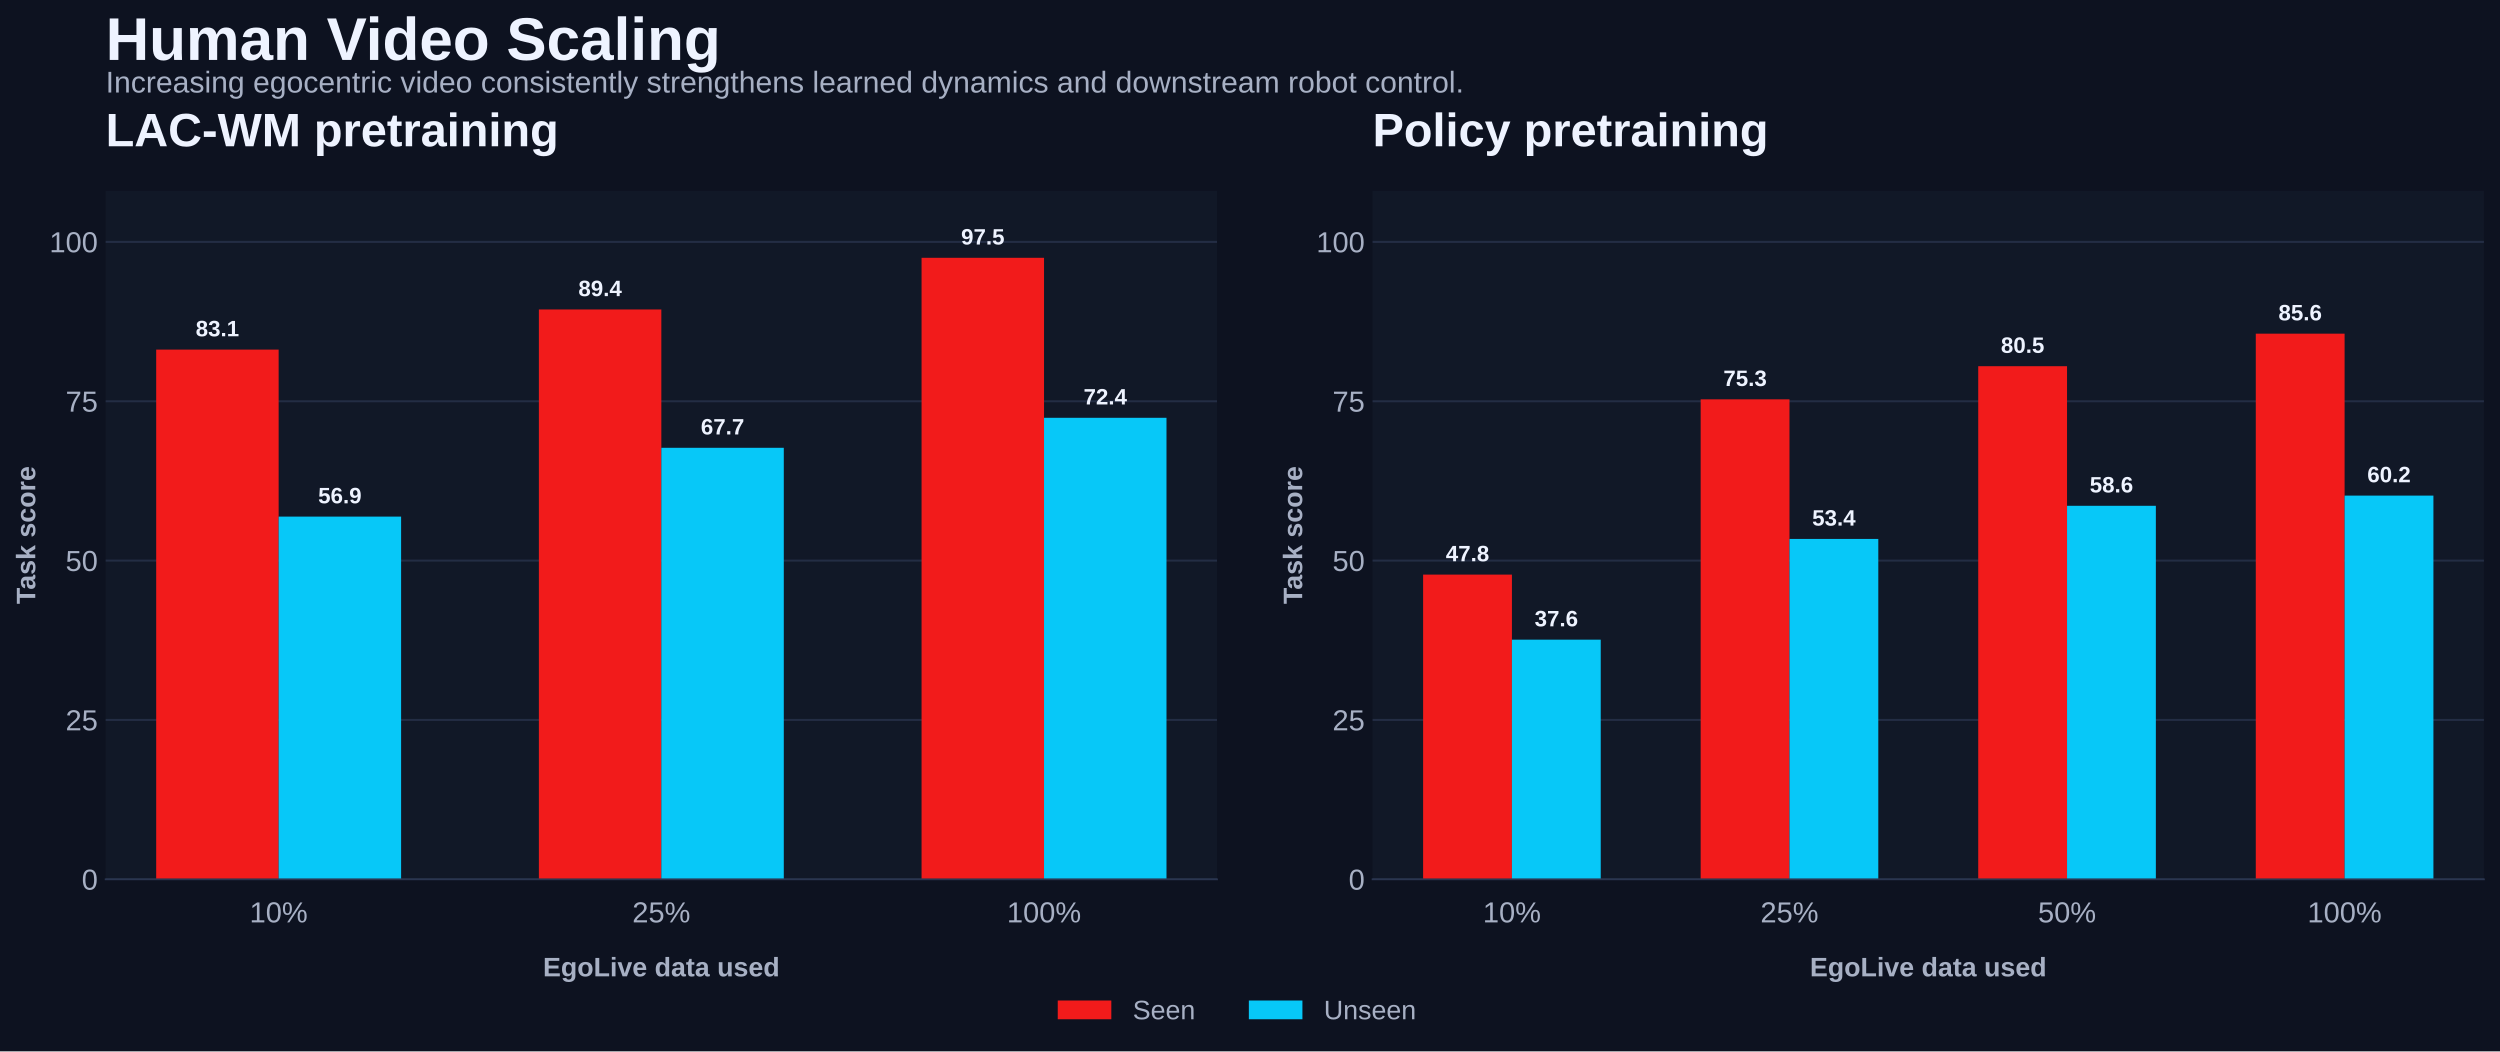
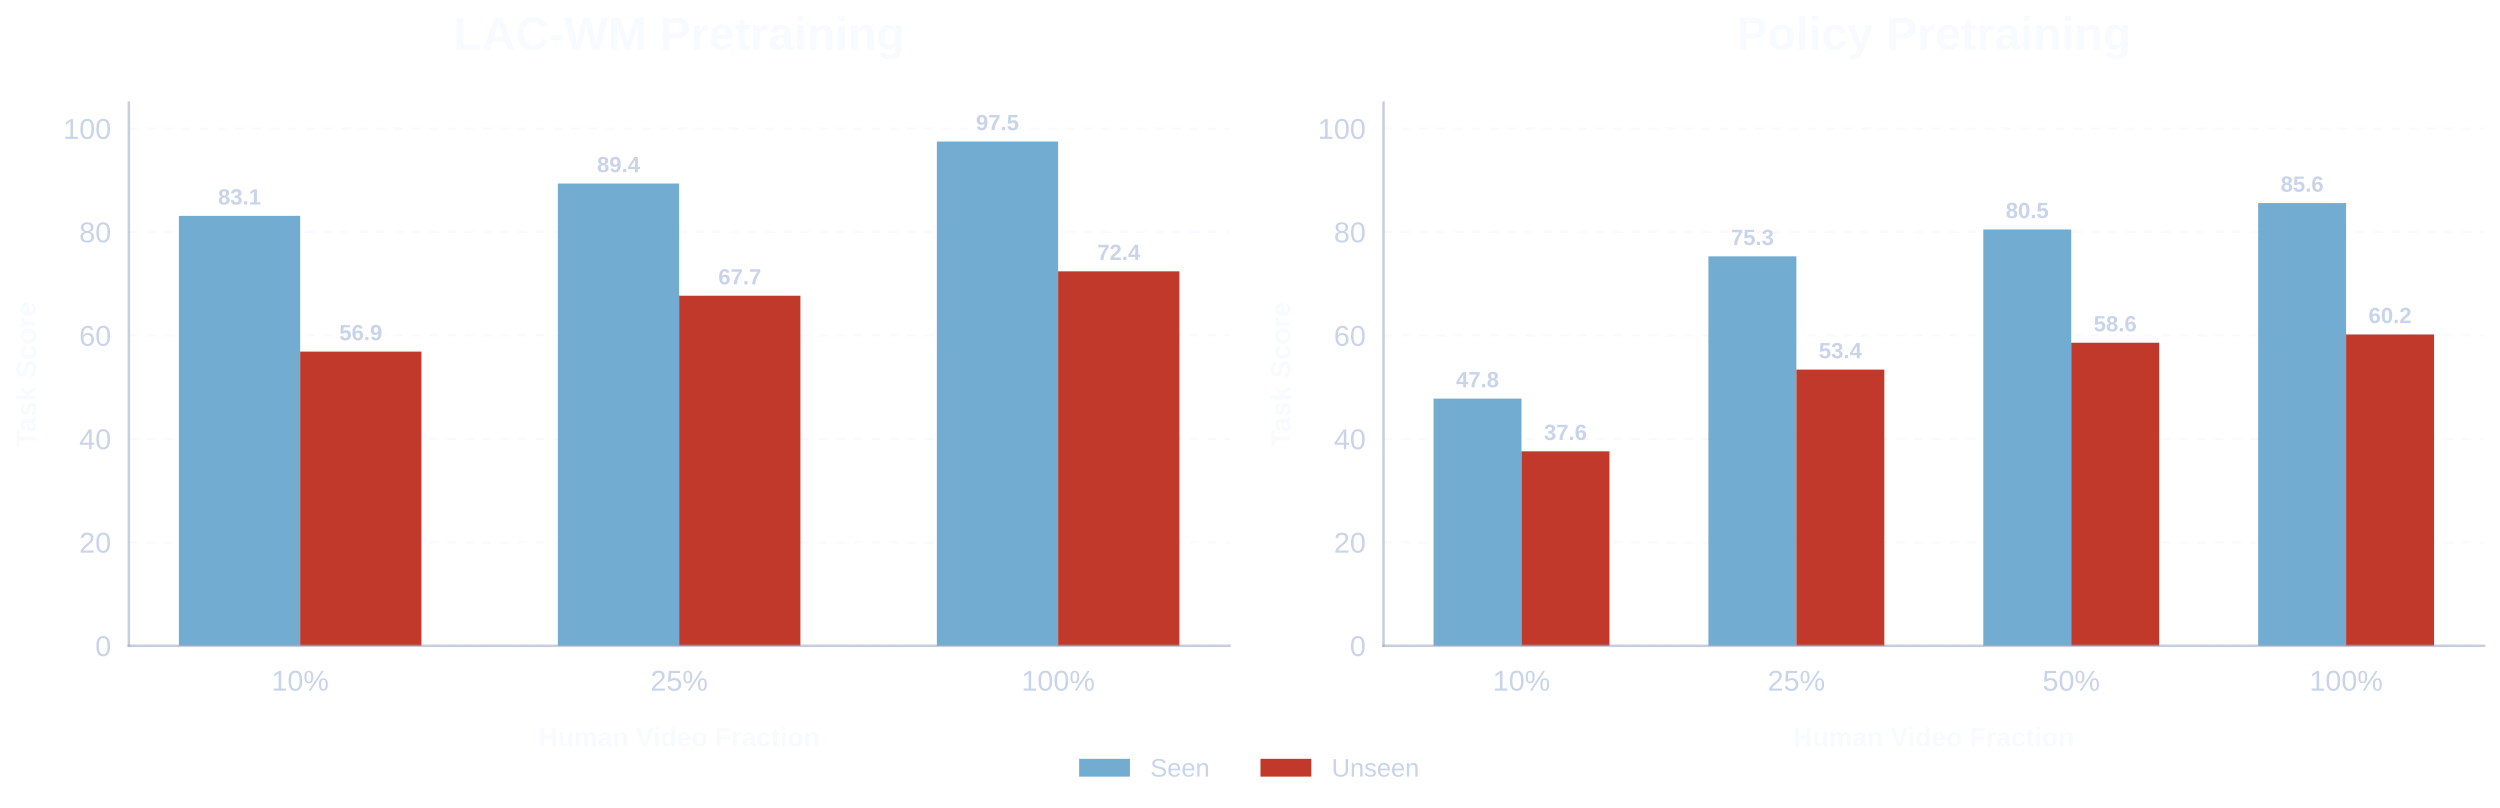
- <svg xmlns="http://www.w3.org/2000/svg" width="1120.145pt" height="471.072pt" viewBox="0 0 1120.145 471.072" version="1.1">
+ <svg xmlns="http://www.w3.org/2000/svg" width="1131.102pt" height="365.457pt" viewBox="0 0 1131.102 365.457" version="1.1">
  <defs>
    <style type="text/css">*{stroke-linejoin: round; stroke-linecap: butt}</style>
  </defs>
  <g id="figure_1">
    <g id="patch_1">
-       <path d="M 0 471.072  L 1120.145 471.072  L 1120.145 0  L 0 0  z " style="fill: #0d1220" />
+       <path d="M 0 365.457 L 1131.102 365.457 L 1131.102 0 L 0 0 L 0 365.457 z " style="fill: none" />
    </g>
    <g id="axes_1">
      <g id="patch_2">
-         <path d="M 47.345 393.984  L 545.289 393.984  L 545.289 85.536  L 47.345 85.536  z " style="fill: #111827" />
+         <path d="M 58.302 292.187 L 556.246 292.187 L 556.246 46.487 L 58.302 46.487 L 58.302 292.187 z " style="fill: none" />
      </g>
      <g id="matplotlib.axis_1">
        <g id="xtick_1">
          <g id="line2d_1" />
          <g id="text_1">
-             <text style="fill: #a7b0c4; font: 13px 'Arial', 'Helvetica', 'DejaVu Sans', sans-serif; text-anchor: middle" x="124.849" y="413.289" transform="rotate(-0 124.8488 413.2892)">10%</text>
+             <text style="fill: #c9d4eb; font: 13px 'Alibaba PuHuiTi 3.0', 'PingFang SC', 'Microsoft YaHei', 'Arial', 'DejaVu Sans', sans-serif; text-anchor: middle" x="135.805" y="312.493" transform="rotate(-0 135.8054 312.4925)">10%</text>
          </g>
        </g>
        <g id="xtick_2">
          <g id="line2d_2" />
          <g id="text_2">
-             <text style="fill: #a7b0c4; font: 13px 'Arial', 'Helvetica', 'DejaVu Sans', sans-serif; text-anchor: middle" x="296.317" y="413.289" transform="rotate(-0 296.3171 413.2892)">25%</text>
+             <text style="fill: #c9d4eb; font: 13px 'Alibaba PuHuiTi 3.0', 'PingFang SC', 'Microsoft YaHei', 'Arial', 'DejaVu Sans', sans-serif; text-anchor: middle" x="307.274" y="312.493" transform="rotate(-0 307.2737 312.4925)">25%</text>
          </g>
        </g>
        <g id="xtick_3">
          <g id="line2d_3" />
          <g id="text_3">
-             <text style="fill: #a7b0c4; font: 13px 'Arial', 'Helvetica', 'DejaVu Sans', sans-serif; text-anchor: middle" x="467.785" y="413.289" transform="rotate(-0 467.7854 413.2892)">100%</text>
+             <text style="fill: #c9d4eb; font: 13px 'Alibaba PuHuiTi 3.0', 'PingFang SC', 'Microsoft YaHei', 'Arial', 'DejaVu Sans', sans-serif; text-anchor: middle" x="478.742" y="312.493" transform="rotate(-0 478.742 312.4925)">100%</text>
          </g>
        </g>
        <g id="text_4">
-           <text style="fill: #a7b0c4; font: 700 12px 'Arial', 'Helvetica', 'DejaVu Sans', sans-serif; text-anchor: middle" x="296.317" y="437.462" transform="rotate(-0 296.3171 437.4623)">EgoLive data used</text>
+           <text style="fill: #f7faff; font: 700 12px 'Alibaba PuHuiTi 3.0', 'PingFang SC', 'Microsoft YaHei', 'Arial', 'DejaVu Sans', sans-serif; text-anchor: middle" x="307.274" y="337.666" transform="rotate(-0 307.2737 337.6656)">Human Video Fraction</text>
        </g>
      </g>
      <g id="matplotlib.axis_2">
        <g id="ytick_1">
          <g id="line2d_4">
-             <path d="M 47.345 393.984  L 545.289 393.984  " clip-path="url(#pc3101dfa3a)" style="fill: none; stroke: #2a3550; stroke-opacity: 0.72; stroke-width: 0.9; stroke-linecap: square" />
+             <path d="M 58.302 292.187 L 556.246 292.187 " clip-path="url(#pdfbe06adbc)" style="fill: none; stroke-dasharray: 4,4; stroke-dashoffset: 0; stroke: #d3dfff; stroke-opacity: 0.16" />
          </g>
          <g id="line2d_5" />
          <g id="text_5">
-             <text style="fill: #a7b0c4; font: 13px 'Arial', 'Helvetica', 'DejaVu Sans', sans-serif; text-anchor: end" x="43.845" y="398.637" transform="rotate(-0 43.84516 398.6366)">0</text>
+             <text style="fill: #c9d4eb; font: 13px 'Alibaba PuHuiTi 3.0', 'PingFang SC', 'Microsoft YaHei', 'Arial', 'DejaVu Sans', sans-serif; text-anchor: end" x="50.302" y="296.84" transform="rotate(-0 50.30172 296.8399)">0</text>
          </g>
        </g>
        <g id="ytick_2">
          <g id="line2d_6">
-             <path d="M 47.345 322.584  L 545.289 322.584  " clip-path="url(#pc3101dfa3a)" style="fill: none; stroke: #2a3550; stroke-opacity: 0.72; stroke-width: 0.9; stroke-linecap: square" />
+             <path d="M 58.302 245.387 L 556.246 245.387 " clip-path="url(#pdfbe06adbc)" style="fill: none; stroke-dasharray: 4,4; stroke-dashoffset: 0; stroke: #d3dfff; stroke-opacity: 0.16" />
          </g>
          <g id="line2d_7" />
          <g id="text_6">
-             <text style="fill: #a7b0c4; font: 13px 'Arial', 'Helvetica', 'DejaVu Sans', sans-serif; text-anchor: end" x="43.845" y="327.237" transform="rotate(-0 43.84516 327.2366)">25</text>
+             <text style="fill: #c9d4eb; font: 13px 'Alibaba PuHuiTi 3.0', 'PingFang SC', 'Microsoft YaHei', 'Arial', 'DejaVu Sans', sans-serif; text-anchor: end" x="50.302" y="250.04" transform="rotate(-0 50.30172 250.0399)">20</text>
          </g>
        </g>
        <g id="ytick_3">
          <g id="line2d_8">
-             <path d="M 47.345 251.184  L 545.289 251.184  " clip-path="url(#pc3101dfa3a)" style="fill: none; stroke: #2a3550; stroke-opacity: 0.72; stroke-width: 0.9; stroke-linecap: square" />
+             <path d="M 58.302 198.587 L 556.246 198.587 " clip-path="url(#pdfbe06adbc)" style="fill: none; stroke-dasharray: 4,4; stroke-dashoffset: 0; stroke: #d3dfff; stroke-opacity: 0.16" />
          </g>
          <g id="line2d_9" />
          <g id="text_7">
-             <text style="fill: #a7b0c4; font: 13px 'Arial', 'Helvetica', 'DejaVu Sans', sans-serif; text-anchor: end" x="43.845" y="255.837" transform="rotate(-0 43.84516 255.8366)">50</text>
+             <text style="fill: #c9d4eb; font: 13px 'Alibaba PuHuiTi 3.0', 'PingFang SC', 'Microsoft YaHei', 'Arial', 'DejaVu Sans', sans-serif; text-anchor: end" x="50.302" y="203.24" transform="rotate(-0 50.30172 203.2399)">40</text>
          </g>
        </g>
        <g id="ytick_4">
          <g id="line2d_10">
-             <path d="M 47.345 179.784  L 545.289 179.784  " clip-path="url(#pc3101dfa3a)" style="fill: none; stroke: #2a3550; stroke-opacity: 0.72; stroke-width: 0.9; stroke-linecap: square" />
+             <path d="M 58.302 151.787 L 556.246 151.787 " clip-path="url(#pdfbe06adbc)" style="fill: none; stroke-dasharray: 4,4; stroke-dashoffset: 0; stroke: #d3dfff; stroke-opacity: 0.16" />
          </g>
          <g id="line2d_11" />
          <g id="text_8">
-             <text style="fill: #a7b0c4; font: 13px 'Arial', 'Helvetica', 'DejaVu Sans', sans-serif; text-anchor: end" x="43.845" y="184.437" transform="rotate(-0 43.84516 184.4366)">75</text>
+             <text style="fill: #c9d4eb; font: 13px 'Alibaba PuHuiTi 3.0', 'PingFang SC', 'Microsoft YaHei', 'Arial', 'DejaVu Sans', sans-serif; text-anchor: end" x="50.302" y="156.44" transform="rotate(-0 50.30172 156.4399)">60</text>
          </g>
        </g>
        <g id="ytick_5">
          <g id="line2d_12">
-             <path d="M 47.345 108.384  L 545.289 108.384  " clip-path="url(#pc3101dfa3a)" style="fill: none; stroke: #2a3550; stroke-opacity: 0.72; stroke-width: 0.9; stroke-linecap: square" />
+             <path d="M 58.302 104.987 L 556.246 104.987 " clip-path="url(#pdfbe06adbc)" style="fill: none; stroke-dasharray: 4,4; stroke-dashoffset: 0; stroke: #d3dfff; stroke-opacity: 0.16" />
          </g>
          <g id="line2d_13" />
          <g id="text_9">
-             <text style="fill: #a7b0c4; font: 13px 'Arial', 'Helvetica', 'DejaVu Sans', sans-serif; text-anchor: end" x="43.845" y="113.037" transform="rotate(-0 43.84516 113.0366)">100</text>
-           </g>
-         </g>
-         <g id="text_10">
-           <text style="fill: #a7b0c4; font: 700 12px 'Arial', 'Helvetica', 'DejaVu Sans', sans-serif; text-anchor: middle" x="15.789" y="239.76" transform="rotate(-90 15.78937 239.76)">Task score</text>
+             <text style="fill: #c9d4eb; font: 13px 'Alibaba PuHuiTi 3.0', 'PingFang SC', 'Microsoft YaHei', 'Arial', 'DejaVu Sans', sans-serif; text-anchor: end" x="50.302" y="109.64" transform="rotate(-0 50.30172 109.6399)">80</text>
+           </g>
+         </g>
+         <g id="ytick_6">
+           <g id="line2d_14">
+             <path d="M 58.302 58.187 L 556.246 58.187 " clip-path="url(#pdfbe06adbc)" style="fill: none; stroke-dasharray: 4,4; stroke-dashoffset: 0; stroke: #d3dfff; stroke-opacity: 0.16" />
+           </g>
+           <g id="line2d_15" />
+           <g id="text_10">
+             <text style="fill: #c9d4eb; font: 13px 'Alibaba PuHuiTi 3.0', 'PingFang SC', 'Microsoft YaHei', 'Arial', 'DejaVu Sans', sans-serif; text-anchor: end" x="50.302" y="62.84" transform="rotate(-0 50.30172 62.83992)">100</text>
+           </g>
+         </g>
+         <g id="text_11">
+           <text style="fill: #f7faff; font: 700 12.5px 'Alibaba PuHuiTi 3.0', 'PingFang SC', 'Microsoft YaHei', 'Arial', 'DejaVu Sans', sans-serif; text-anchor: middle" x="16.147" y="169.337" transform="rotate(-90 16.14727 169.3373)">Task Score</text>
        </g>
      </g>
      <g id="patch_3">
-         <path d="M 69.979 393.984  L 124.849 393.984  L 124.849 156.65  L 69.979 156.65  z " clip-path="url(#pc3101dfa3a)" style="fill: #f21b1b" />
+         <path d="M 80.936 292.187 L 135.805 292.187 L 135.805 97.663 L 80.936 97.663 z " clip-path="url(#pdfbe06adbc)" style="fill: #73acd1" />
      </g>
      <g id="patch_4">
-         <path d="M 241.447 393.984  L 296.317 393.984  L 296.317 138.658  L 241.447 138.658  z " clip-path="url(#pc3101dfa3a)" style="fill: #f21b1b" />
+         <path d="M 252.404 292.187 L 307.274 292.187 L 307.274 83.038 L 252.404 83.038 z " clip-path="url(#pdfbe06adbc)" style="fill: #73acd1" />
      </g>
      <g id="patch_5">
-         <path d="M 412.916 393.984  L 467.785 393.984  L 467.785 115.524  L 412.916 115.524  z " clip-path="url(#pc3101dfa3a)" style="fill: #f21b1b" />
+         <path d="M 423.872 292.187 L 478.742 292.187 L 478.742 64.037 L 423.872 64.037 z " clip-path="url(#pdfbe06adbc)" style="fill: #73acd1" />
      </g>
      <g id="patch_6">
-         <path d="M 124.849 393.984  L 179.719 393.984  L 179.719 231.478  L 124.849 231.478  z " clip-path="url(#pc3101dfa3a)" style="fill: #07c8f8" />
+         <path d="M 135.805 292.187 L 190.675 292.187 L 190.675 159.088 L 135.805 159.088 z " clip-path="url(#pdfbe06adbc)" style="fill: #c0392b" />
      </g>
      <g id="patch_7">
-         <path d="M 296.317 393.984  L 351.187 393.984  L 351.187 200.633  L 296.317 200.633  z " clip-path="url(#pc3101dfa3a)" style="fill: #07c8f8" />
+         <path d="M 307.274 292.187 L 362.144 292.187 L 362.144 133.816 L 307.274 133.816 z " clip-path="url(#pdfbe06adbc)" style="fill: #c0392b" />
      </g>
      <g id="patch_8">
-         <path d="M 467.785 393.984  L 522.655 393.984  L 522.655 187.21  L 467.785 187.21  z " clip-path="url(#pc3101dfa3a)" style="fill: #07c8f8" />
+         <path d="M 478.742 292.187 L 533.612 292.187 L 533.612 122.771 L 478.742 122.771 z " clip-path="url(#pdfbe06adbc)" style="fill: #c0392b" />
      </g>
      <g id="patch_9">
-         <path d="M 47.345 393.984  L 545.289 393.984  " style="fill: none; stroke: #2a3550; stroke-width: 0.8; stroke-linejoin: miter; stroke-linecap: square" />
-       </g>
-       <g id="text_11">
-         <text style="fill: #eef3ff; font: 700 10px 'Arial', 'Helvetica', 'DejaVu Sans', sans-serif; text-anchor: middle" x="97.414" y="150.679" transform="rotate(-0 97.4139 150.6786)">83.1</text>
+         <path d="M 58.302 292.187 L 58.302 46.487 " style="fill: none; opacity: 0.52; stroke: #96a2bb; stroke-width: 1.15; stroke-linejoin: miter; stroke-linecap: square" />
+       </g>
+       <g id="patch_10">
+         <path d="M 58.302 292.187 L 556.246 292.187 " style="fill: none; opacity: 0.52; stroke: #96a2bb; stroke-width: 1.15; stroke-linejoin: miter; stroke-linecap: square" />
      </g>
      <g id="text_12">
-         <text style="fill: #eef3ff; font: 700 10px 'Arial', 'Helvetica', 'DejaVu Sans', sans-serif; text-anchor: middle" x="268.882" y="132.686" transform="rotate(-0 268.8822 132.6858)">89.4</text>
+         <text style="fill: #c9d4eb; font: 700 10px 'Alibaba PuHuiTi 3.0', 'PingFang SC', 'Microsoft YaHei', 'Arial', 'DejaVu Sans', sans-serif; text-anchor: middle" x="108.37" y="92.531" transform="rotate(-0 108.3705 92.53071)">83.1</text>
      </g>
      <g id="text_13">
-         <text style="fill: #eef3ff; font: 700 10px 'Arial', 'Helvetica', 'DejaVu Sans', sans-serif; text-anchor: middle" x="440.35" y="109.552" transform="rotate(-0 440.3505 109.5522)">97.5</text>
+         <text style="fill: #c9d4eb; font: 700 10px 'Alibaba PuHuiTi 3.0', 'PingFang SC', 'Microsoft YaHei', 'Arial', 'DejaVu Sans', sans-serif; text-anchor: middle" x="279.839" y="77.906" transform="rotate(-0 279.8388 77.90571)">89.4</text>
      </g>
      <g id="text_14">
-         <text style="fill: #eef3ff; font: 700 10px 'Arial', 'Helvetica', 'DejaVu Sans', sans-serif; text-anchor: middle" x="152.284" y="225.506" transform="rotate(-0 152.2838 225.5058)">56.9</text>
+         <text style="fill: #c9d4eb; font: 700 10px 'Alibaba PuHuiTi 3.0', 'PingFang SC', 'Microsoft YaHei', 'Arial', 'DejaVu Sans', sans-serif; text-anchor: middle" x="451.307" y="58.905" transform="rotate(-0 451.307 58.90491)">97.5</text>
      </g>
      <g id="text_15">
-         <text style="fill: #eef3ff; font: 700 10px 'Arial', 'Helvetica', 'DejaVu Sans', sans-serif; text-anchor: middle" x="323.752" y="194.661" transform="rotate(-0 323.752 194.661)">67.7</text>
+         <text style="fill: #c9d4eb; font: 700 10px 'Alibaba PuHuiTi 3.0', 'PingFang SC', 'Microsoft YaHei', 'Arial', 'DejaVu Sans', sans-serif; text-anchor: middle" x="163.24" y="153.956" transform="rotate(-0 163.2403 153.9557)">56.9</text>
      </g>
      <g id="text_16">
-         <text style="fill: #eef3ff; font: 700 10px 'Arial', 'Helvetica', 'DejaVu Sans', sans-serif; text-anchor: middle" x="495.22" y="181.238" transform="rotate(-0 495.2203 181.2378)">72.4</text>
+         <text style="fill: #c9d4eb; font: 700 10px 'Alibaba PuHuiTi 3.0', 'PingFang SC', 'Microsoft YaHei', 'Arial', 'DejaVu Sans', sans-serif; text-anchor: middle" x="334.709" y="128.684" transform="rotate(-0 334.7086 128.6837)">67.7</text>
      </g>
      <g id="text_17">
-         <text style="fill: #eef3ff; font: 700 21px 'Arial', 'Helvetica', 'DejaVu Sans', sans-serif; text-anchor: start" x="47.345" y="65.536" transform="rotate(-0 47.34516 65.536)">LAC-WM pretraining</text>
+         <text style="fill: #c9d4eb; font: 700 10px 'Alibaba PuHuiTi 3.0', 'PingFang SC', 'Microsoft YaHei', 'Arial', 'DejaVu Sans', sans-serif; text-anchor: middle" x="506.177" y="117.639" transform="rotate(-0 506.1769 117.6389)">72.4</text>
+       </g>
+       <g id="text_18">
+         <text style="fill: #f7faff; font: 700 21px 'Alibaba PuHuiTi 3.0', 'PingFang SC', 'Microsoft YaHei', 'Arial', 'DejaVu Sans', sans-serif; text-anchor: middle" x="307.274" y="22.487" transform="rotate(-0 307.2737 22.48734)">LAC-WM Pretraining</text>
      </g>
    </g>
    <g id="axes_2">
-       <g id="patch_10">
-         <path d="M 615.001 393.984  L 1112.945 393.984  L 1112.945 85.536  L 615.001 85.536  z " style="fill: #111827" />
+       <g id="patch_11">
+         <path d="M 625.958 292.187 L 1123.902 292.187 L 1123.902 46.487 L 625.958 46.487 L 625.958 292.187 z " style="fill: none" />
      </g>
      <g id="matplotlib.axis_3">
        <g id="xtick_4">
-           <g id="line2d_14" />
-           <g id="text_18">
-             <text style="fill: #a7b0c4; font: 13px 'Arial', 'Helvetica', 'DejaVu Sans', sans-serif; text-anchor: middle" x="677.431" y="413.289" transform="rotate(-0 677.4308 413.2892)">10%</text>
+           <g id="line2d_16" />
+           <g id="text_19">
+             <text style="fill: #c9d4eb; font: 13px 'Alibaba PuHuiTi 3.0', 'PingFang SC', 'Microsoft YaHei', 'Arial', 'DejaVu Sans', sans-serif; text-anchor: middle" x="688.387" y="312.493" transform="rotate(-0 688.3873 312.4925)">10%</text>
          </g>
        </g>
        <g id="xtick_5">
-           <g id="line2d_15" />
-           <g id="text_19">
-             <text style="fill: #a7b0c4; font: 13px 'Arial', 'Helvetica', 'DejaVu Sans', sans-serif; text-anchor: middle" x="801.792" y="413.289" transform="rotate(-0 801.7924 413.2892)">25%</text>
+           <g id="line2d_17" />
+           <g id="text_20">
+             <text style="fill: #c9d4eb; font: 13px 'Alibaba PuHuiTi 3.0', 'PingFang SC', 'Microsoft YaHei', 'Arial', 'DejaVu Sans', sans-serif; text-anchor: middle" x="812.749" y="312.493" transform="rotate(-0 812.7489 312.4925)">25%</text>
          </g>
        </g>
        <g id="xtick_6">
-           <g id="line2d_16" />
-           <g id="text_20">
-             <text style="fill: #a7b0c4; font: 13px 'Arial', 'Helvetica', 'DejaVu Sans', sans-serif; text-anchor: middle" x="926.154" y="413.289" transform="rotate(-0 926.154 413.2892)">50%</text>
+           <g id="line2d_18" />
+           <g id="text_21">
+             <text style="fill: #c9d4eb; font: 13px 'Alibaba PuHuiTi 3.0', 'PingFang SC', 'Microsoft YaHei', 'Arial', 'DejaVu Sans', sans-serif; text-anchor: middle" x="937.111" y="312.493" transform="rotate(-0 937.1106 312.4925)">50%</text>
          </g>
        </g>
        <g id="xtick_7">
-           <g id="line2d_17" />
-           <g id="text_21">
-             <text style="fill: #a7b0c4; font: 13px 'Arial', 'Helvetica', 'DejaVu Sans', sans-serif; text-anchor: middle" x="1050.516" y="413.289" transform="rotate(-0 1050.516 413.2892)">100%</text>
-           </g>
-         </g>
-         <g id="text_22">
-           <text style="fill: #a7b0c4; font: 700 12px 'Arial', 'Helvetica', 'DejaVu Sans', sans-serif; text-anchor: middle" x="863.973" y="437.462" transform="rotate(-0 863.9732 437.4623)">EgoLive data used</text>
+           <g id="line2d_19" />
+           <g id="text_22">
+             <text style="fill: #c9d4eb; font: 13px 'Alibaba PuHuiTi 3.0', 'PingFang SC', 'Microsoft YaHei', 'Arial', 'DejaVu Sans', sans-serif; text-anchor: middle" x="1061.472" y="312.493" transform="rotate(-0 1061.472 312.4925)">100%</text>
+           </g>
+         </g>
+         <g id="text_23">
+           <text style="fill: #f7faff; font: 700 12px 'Alibaba PuHuiTi 3.0', 'PingFang SC', 'Microsoft YaHei', 'Arial', 'DejaVu Sans', sans-serif; text-anchor: middle" x="874.93" y="337.666" transform="rotate(-0 874.9298 337.6656)">Human Video Fraction</text>
        </g>
      </g>
      <g id="matplotlib.axis_4">
-         <g id="ytick_6">
-           <g id="line2d_18">
-             <path d="M 615.001 393.984  L 1112.945 393.984  " clip-path="url(#p7acf05261d)" style="fill: none; stroke: #2a3550; stroke-opacity: 0.72; stroke-width: 0.9; stroke-linecap: square" />
-           </g>
-           <g id="line2d_19" />
-           <g id="text_23">
-             <text style="fill: #a7b0c4; font: 13px 'Arial', 'Helvetica', 'DejaVu Sans', sans-serif; text-anchor: end" x="611.501" y="398.637" transform="rotate(-0 611.5012 398.6366)">0</text>
-           </g>
-         </g>
        <g id="ytick_7">
          <g id="line2d_20">
-             <path d="M 615.001 322.584  L 1112.945 322.584  " clip-path="url(#p7acf05261d)" style="fill: none; stroke: #2a3550; stroke-opacity: 0.72; stroke-width: 0.9; stroke-linecap: square" />
+             <path d="M 625.958 292.187 L 1123.902 292.187 " clip-path="url(#p5690e9a28e)" style="fill: none; stroke-dasharray: 4,4; stroke-dashoffset: 0; stroke: #d3dfff; stroke-opacity: 0.16" />
          </g>
          <g id="line2d_21" />
          <g id="text_24">
-             <text style="fill: #a7b0c4; font: 13px 'Arial', 'Helvetica', 'DejaVu Sans', sans-serif; text-anchor: end" x="611.501" y="327.237" transform="rotate(-0 611.5012 327.2366)">25</text>
+             <text style="fill: #c9d4eb; font: 13px 'Alibaba PuHuiTi 3.0', 'PingFang SC', 'Microsoft YaHei', 'Arial', 'DejaVu Sans', sans-serif; text-anchor: end" x="617.958" y="296.84" transform="rotate(-0 617.9578 296.8399)">0</text>
          </g>
        </g>
        <g id="ytick_8">
          <g id="line2d_22">
-             <path d="M 615.001 251.184  L 1112.945 251.184  " clip-path="url(#p7acf05261d)" style="fill: none; stroke: #2a3550; stroke-opacity: 0.72; stroke-width: 0.9; stroke-linecap: square" />
+             <path d="M 625.958 245.387 L 1123.902 245.387 " clip-path="url(#p5690e9a28e)" style="fill: none; stroke-dasharray: 4,4; stroke-dashoffset: 0; stroke: #d3dfff; stroke-opacity: 0.16" />
          </g>
          <g id="line2d_23" />
          <g id="text_25">
-             <text style="fill: #a7b0c4; font: 13px 'Arial', 'Helvetica', 'DejaVu Sans', sans-serif; text-anchor: end" x="611.501" y="255.837" transform="rotate(-0 611.5012 255.8366)">50</text>
+             <text style="fill: #c9d4eb; font: 13px 'Alibaba PuHuiTi 3.0', 'PingFang SC', 'Microsoft YaHei', 'Arial', 'DejaVu Sans', sans-serif; text-anchor: end" x="617.958" y="250.04" transform="rotate(-0 617.9578 250.0399)">20</text>
          </g>
        </g>
        <g id="ytick_9">
          <g id="line2d_24">
-             <path d="M 615.001 179.784  L 1112.945 179.784  " clip-path="url(#p7acf05261d)" style="fill: none; stroke: #2a3550; stroke-opacity: 0.72; stroke-width: 0.9; stroke-linecap: square" />
+             <path d="M 625.958 198.587 L 1123.902 198.587 " clip-path="url(#p5690e9a28e)" style="fill: none; stroke-dasharray: 4,4; stroke-dashoffset: 0; stroke: #d3dfff; stroke-opacity: 0.16" />
          </g>
          <g id="line2d_25" />
          <g id="text_26">
-             <text style="fill: #a7b0c4; font: 13px 'Arial', 'Helvetica', 'DejaVu Sans', sans-serif; text-anchor: end" x="611.501" y="184.437" transform="rotate(-0 611.5012 184.4366)">75</text>
+             <text style="fill: #c9d4eb; font: 13px 'Alibaba PuHuiTi 3.0', 'PingFang SC', 'Microsoft YaHei', 'Arial', 'DejaVu Sans', sans-serif; text-anchor: end" x="617.958" y="203.24" transform="rotate(-0 617.9578 203.2399)">40</text>
          </g>
        </g>
        <g id="ytick_10">
          <g id="line2d_26">
-             <path d="M 615.001 108.384  L 1112.945 108.384  " clip-path="url(#p7acf05261d)" style="fill: none; stroke: #2a3550; stroke-opacity: 0.72; stroke-width: 0.9; stroke-linecap: square" />
+             <path d="M 625.958 151.787 L 1123.902 151.787 " clip-path="url(#p5690e9a28e)" style="fill: none; stroke-dasharray: 4,4; stroke-dashoffset: 0; stroke: #d3dfff; stroke-opacity: 0.16" />
          </g>
          <g id="line2d_27" />
          <g id="text_27">
-             <text style="fill: #a7b0c4; font: 13px 'Arial', 'Helvetica', 'DejaVu Sans', sans-serif; text-anchor: end" x="611.501" y="113.037" transform="rotate(-0 611.5012 113.0366)">100</text>
-           </g>
-         </g>
-         <g id="text_28">
-           <text style="fill: #a7b0c4; font: 700 12px 'Arial', 'Helvetica', 'DejaVu Sans', sans-serif; text-anchor: middle" x="583.445" y="239.76" transform="rotate(-90 583.4455 239.76)">Task score</text>
-         </g>
-       </g>
-       <g id="patch_11">
-         <path d="M 637.635 393.984  L 677.431 393.984  L 677.431 257.467  L 637.635 257.467  z " clip-path="url(#p7acf05261d)" style="fill: #f21b1b" />
+             <text style="fill: #c9d4eb; font: 13px 'Alibaba PuHuiTi 3.0', 'PingFang SC', 'Microsoft YaHei', 'Arial', 'DejaVu Sans', sans-serif; text-anchor: end" x="617.958" y="156.44" transform="rotate(-0 617.9578 156.4399)">60</text>
+           </g>
+         </g>
+         <g id="ytick_11">
+           <g id="line2d_28">
+             <path d="M 625.958 104.987 L 1123.902 104.987 " clip-path="url(#p5690e9a28e)" style="fill: none; stroke-dasharray: 4,4; stroke-dashoffset: 0; stroke: #d3dfff; stroke-opacity: 0.16" />
+           </g>
+           <g id="line2d_29" />
+           <g id="text_28">
+             <text style="fill: #c9d4eb; font: 13px 'Alibaba PuHuiTi 3.0', 'PingFang SC', 'Microsoft YaHei', 'Arial', 'DejaVu Sans', sans-serif; text-anchor: end" x="617.958" y="109.64" transform="rotate(-0 617.9578 109.6399)">80</text>
+           </g>
+         </g>
+         <g id="ytick_12">
+           <g id="line2d_30">
+             <path d="M 625.958 58.187 L 1123.902 58.187 " clip-path="url(#p5690e9a28e)" style="fill: none; stroke-dasharray: 4,4; stroke-dashoffset: 0; stroke: #d3dfff; stroke-opacity: 0.16" />
+           </g>
+           <g id="line2d_31" />
+           <g id="text_29">
+             <text style="fill: #c9d4eb; font: 13px 'Alibaba PuHuiTi 3.0', 'PingFang SC', 'Microsoft YaHei', 'Arial', 'DejaVu Sans', sans-serif; text-anchor: end" x="617.958" y="62.84" transform="rotate(-0 617.9578 62.83992)">100</text>
+           </g>
+         </g>
+         <g id="text_30">
+           <text style="fill: #f7faff; font: 700 12.5px 'Alibaba PuHuiTi 3.0', 'PingFang SC', 'Microsoft YaHei', 'Arial', 'DejaVu Sans', sans-serif; text-anchor: middle" x="583.803" y="169.337" transform="rotate(-90 583.8033 169.3373)">Task Score</text>
+         </g>
      </g>
      <g id="patch_12">
-         <path d="M 761.997 393.984  L 801.792 393.984  L 801.792 178.927  L 761.997 178.927  z " clip-path="url(#p7acf05261d)" style="fill: #f21b1b" />
+         <path d="M 648.592 292.187 L 688.387 292.187 L 688.387 180.335 L 648.592 180.335 z " clip-path="url(#p5690e9a28e)" style="fill: #73acd1" />
      </g>
      <g id="patch_13">
-         <path d="M 886.358 393.984  L 926.154 393.984  L 926.154 164.076  L 886.358 164.076  z " clip-path="url(#p7acf05261d)" style="fill: #f21b1b" />
+         <path d="M 772.953 292.187 L 812.749 292.187 L 812.749 115.985 L 772.953 115.985 z " clip-path="url(#p5690e9a28e)" style="fill: #73acd1" />
      </g>
      <g id="patch_14">
-         <path d="M 1010.72 393.984  L 1050.516 393.984  L 1050.516 149.51  L 1010.72 149.51  z " clip-path="url(#p7acf05261d)" style="fill: #f21b1b" />
+         <path d="M 897.315 292.187 L 937.111 292.187 L 937.111 103.817 L 897.315 103.817 z " clip-path="url(#p5690e9a28e)" style="fill: #73acd1" />
      </g>
      <g id="patch_15">
-         <path d="M 677.431 393.984  L 717.226 393.984  L 717.226 286.598  L 677.431 286.598  z " clip-path="url(#p7acf05261d)" style="fill: #07c8f8" />
+         <path d="M 1021.676 292.187 L 1061.472 292.187 L 1061.472 91.883 L 1021.676 91.883 z " clip-path="url(#p5690e9a28e)" style="fill: #73acd1" />
      </g>
      <g id="patch_16">
-         <path d="M 801.792 393.984  L 841.588 393.984  L 841.588 241.474  L 801.792 241.474  z " clip-path="url(#p7acf05261d)" style="fill: #07c8f8" />
+         <path d="M 688.387 292.187 L 728.183 292.187 L 728.183 204.203 L 688.387 204.203 z " clip-path="url(#p5690e9a28e)" style="fill: #c0392b" />
      </g>
      <g id="patch_17">
-         <path d="M 926.154 393.984  L 965.95 393.984  L 965.95 226.622  L 926.154 226.622  z " clip-path="url(#p7acf05261d)" style="fill: #07c8f8" />
+         <path d="M 812.749 292.187 L 852.545 292.187 L 852.545 167.231 L 812.749 167.231 z " clip-path="url(#p5690e9a28e)" style="fill: #c0392b" />
      </g>
      <g id="patch_18">
-         <path d="M 1050.516 393.984  L 1090.311 393.984  L 1090.311 222.053  L 1050.516 222.053  z " clip-path="url(#p7acf05261d)" style="fill: #07c8f8" />
+         <path d="M 937.111 292.187 L 976.906 292.187 L 976.906 155.063 L 937.111 155.063 z " clip-path="url(#p5690e9a28e)" style="fill: #c0392b" />
      </g>
      <g id="patch_19">
-         <path d="M 615.001 393.984  L 1112.945 393.984  " style="fill: none; stroke: #2a3550; stroke-width: 0.8; stroke-linejoin: miter; stroke-linecap: square" />
-       </g>
-       <g id="text_29">
-         <text style="fill: #eef3ff; font: 700 10px 'Arial', 'Helvetica', 'DejaVu Sans', sans-serif; text-anchor: middle" x="657.533" y="251.495" transform="rotate(-0 657.5329 251.4954)">47.8</text>
-       </g>
-       <g id="text_30">
-         <text style="fill: #eef3ff; font: 700 10px 'Arial', 'Helvetica', 'DejaVu Sans', sans-serif; text-anchor: middle" x="781.895" y="172.955" transform="rotate(-0 781.8945 172.9554)">75.3</text>
+         <path d="M 1061.472 292.187 L 1101.268 292.187 L 1101.268 151.319 L 1061.472 151.319 z " clip-path="url(#p5690e9a28e)" style="fill: #c0392b" />
+       </g>
+       <g id="patch_20">
+         <path d="M 625.958 292.187 L 625.958 46.487 " style="fill: none; opacity: 0.52; stroke: #96a2bb; stroke-width: 1.15; stroke-linejoin: miter; stroke-linecap: square" />
+       </g>
+       <g id="patch_21">
+         <path d="M 625.958 292.187 L 1123.902 292.187 " style="fill: none; opacity: 0.52; stroke: #96a2bb; stroke-width: 1.15; stroke-linejoin: miter; stroke-linecap: square" />
      </g>
      <g id="text_31">
-         <text style="fill: #eef3ff; font: 700 10px 'Arial', 'Helvetica', 'DejaVu Sans', sans-serif; text-anchor: middle" x="906.256" y="158.104" transform="rotate(-0 906.2561 158.1042)">80.5</text>
+         <text style="fill: #c9d4eb; font: 700 10px 'Alibaba PuHuiTi 3.0', 'PingFang SC', 'Microsoft YaHei', 'Arial', 'DejaVu Sans', sans-serif; text-anchor: middle" x="668.489" y="175.203" transform="rotate(-0 668.4895 175.2029)">47.8</text>
      </g>
      <g id="text_32">
-         <text style="fill: #eef3ff; font: 700 10px 'Arial', 'Helvetica', 'DejaVu Sans', sans-serif; text-anchor: middle" x="1030.618" y="143.539" transform="rotate(-0 1030.618 143.5386)">85.6</text>
+         <text style="fill: #c9d4eb; font: 700 10px 'Alibaba PuHuiTi 3.0', 'PingFang SC', 'Microsoft YaHei', 'Arial', 'DejaVu Sans', sans-serif; text-anchor: middle" x="792.851" y="110.853" transform="rotate(-0 792.8511 110.8529)">75.3</text>
      </g>
      <g id="text_33">
-         <text style="fill: #eef3ff; font: 700 10px 'Arial', 'Helvetica', 'DejaVu Sans', sans-serif; text-anchor: middle" x="697.329" y="280.627" transform="rotate(-0 697.3286 280.6266)">37.6</text>
+         <text style="fill: #c9d4eb; font: 700 10px 'Alibaba PuHuiTi 3.0', 'PingFang SC', 'Microsoft YaHei', 'Arial', 'DejaVu Sans', sans-serif; text-anchor: middle" x="917.213" y="98.685" transform="rotate(-0 917.2127 98.68491)">80.5</text>
      </g>
      <g id="text_34">
-         <text style="fill: #eef3ff; font: 700 10px 'Arial', 'Helvetica', 'DejaVu Sans', sans-serif; text-anchor: middle" x="821.69" y="235.502" transform="rotate(-0 821.6902 235.5018)">53.4</text>
+         <text style="fill: #c9d4eb; font: 700 10px 'Alibaba PuHuiTi 3.0', 'PingFang SC', 'Microsoft YaHei', 'Arial', 'DejaVu Sans', sans-serif; text-anchor: middle" x="1041.574" y="86.751" transform="rotate(-0 1041.574 86.75091)">85.6</text>
      </g>
      <g id="text_35">
-         <text style="fill: #eef3ff; font: 700 10px 'Arial', 'Helvetica', 'DejaVu Sans', sans-serif; text-anchor: middle" x="946.052" y="220.651" transform="rotate(-0 946.0519 220.6506)">58.6</text>
+         <text style="fill: #c9d4eb; font: 700 10px 'Alibaba PuHuiTi 3.0', 'PingFang SC', 'Microsoft YaHei', 'Arial', 'DejaVu Sans', sans-serif; text-anchor: middle" x="708.285" y="199.071" transform="rotate(-0 708.2852 199.0709)">37.6</text>
      </g>
      <g id="text_36">
-         <text style="fill: #eef3ff; font: 700 10px 'Arial', 'Helvetica', 'DejaVu Sans', sans-serif; text-anchor: middle" x="1070.413" y="216.081" transform="rotate(-0 1070.413 216.081)">60.2</text>
+         <text style="fill: #c9d4eb; font: 700 10px 'Alibaba PuHuiTi 3.0', 'PingFang SC', 'Microsoft YaHei', 'Arial', 'DejaVu Sans', sans-serif; text-anchor: middle" x="832.647" y="162.099" transform="rotate(-0 832.6468 162.0989)">53.4</text>
      </g>
      <g id="text_37">
-         <text style="fill: #eef3ff; font: 700 21px 'Arial', 'Helvetica', 'DejaVu Sans', sans-serif; text-anchor: start" x="615.001" y="65.536" transform="rotate(-0 615.0012 65.536)">Policy pretraining</text>
-       </g>
-     </g>
-     <g id="text_38">
-       <text style="fill: #eef3ff; font: 700 27px 'Arial', 'Helvetica', 'DejaVu Sans', sans-serif; text-anchor: start" x="47.345" y="26.855" transform="rotate(-0 47.34516 26.85516)">Human Video Scaling</text>
-     </g>
-     <g id="text_39">
-       <text style="fill: #a7b0c4; font: 13.5px 'Arial', 'Helvetica', 'DejaVu Sans', sans-serif; text-anchor: start" x="47.345" y="41.472" transform="rotate(-0 47.34516 41.472)">Increasing egocentric video consistently strengthens learned dynamics and downstream robot control.</text>
+         <text style="fill: #c9d4eb; font: 700 10px 'Alibaba PuHuiTi 3.0', 'PingFang SC', 'Microsoft YaHei', 'Arial', 'DejaVu Sans', sans-serif; text-anchor: middle" x="957.008" y="149.931" transform="rotate(-0 957.0084 149.9309)">58.6</text>
+       </g>
+       <g id="text_38">
+         <text style="fill: #c9d4eb; font: 700 10px 'Alibaba PuHuiTi 3.0', 'PingFang SC', 'Microsoft YaHei', 'Arial', 'DejaVu Sans', sans-serif; text-anchor: middle" x="1081.37" y="146.187" transform="rotate(-0 1081.37 146.1869)">60.2</text>
+       </g>
+       <g id="text_39">
+         <text style="fill: #f7faff; font: 700 21px 'Alibaba PuHuiTi 3.0', 'PingFang SC', 'Microsoft YaHei', 'Arial', 'DejaVu Sans', sans-serif; text-anchor: middle" x="874.93" y="22.487" transform="rotate(-0 874.9298 22.48734)">Policy Pretraining</text>
+       </g>
    </g>
    <g id="legend_1">
-       <g id="patch_20">
-         <path d="M 473.934 456.687  L 497.934 456.687  L 497.934 448.287  L 473.934 448.287  z " style="fill: #f21b1b" />
+       <g id="patch_22">
+         <path d="M 488.236 351.372 L 511.236 351.372 L 511.236 343.322 L 488.236 343.322 z " style="fill: #73acd1" />
      </g>
      <g id="text_40">
-         <text style="fill: #a7b0c4; font: 12px 'Arial', 'Helvetica', 'DejaVu Sans', sans-serif; text-anchor: start" x="507.534" y="456.687" transform="rotate(-0 507.5339 456.687)">Seen</text>
-       </g>
-       <g id="patch_21">
-         <path d="M 559.558 456.687  L 583.558 456.687  L 583.558 448.287  L 559.558 448.287  z " style="fill: #07c8f8" />
+         <text style="fill: #c9d4eb; font: 11.5px 'Alibaba PuHuiTi 3.0', 'PingFang SC', 'Microsoft YaHei', 'Arial', 'DejaVu Sans', sans-serif; text-anchor: start" x="520.436" y="351.372" transform="rotate(-0 520.4359 351.3717)">Seen</text>
+       </g>
+       <g id="patch_23">
+         <path d="M 570.292 351.372 L 593.292 351.372 L 593.292 343.322 L 570.292 343.322 z " style="fill: #c0392b" />
      </g>
      <g id="text_41">
-         <text style="fill: #a7b0c4; font: 12px 'Arial', 'Helvetica', 'DejaVu Sans', sans-serif; text-anchor: start" x="593.158" y="456.687" transform="rotate(-0 593.1577 456.687)">Unseen</text>
+         <text style="fill: #c9d4eb; font: 11.5px 'Alibaba PuHuiTi 3.0', 'PingFang SC', 'Microsoft YaHei', 'Arial', 'DejaVu Sans', sans-serif; text-anchor: start" x="602.492" y="351.372" transform="rotate(-0 602.492 351.3717)">Unseen</text>
      </g>
    </g>
  </g>
  <defs>
-     <clipPath id="pc3101dfa3a">
-       <rect x="47.345" y="85.536" width="497.944" height="308.448" />
+     <clipPath id="pdfbe06adbc">
+       <rect x="58.302" y="46.487" width="497.944" height="245.7" />
    </clipPath>
-     <clipPath id="p7acf05261d">
-       <rect x="615.001" y="85.536" width="497.944" height="308.448" />
+     <clipPath id="p5690e9a28e">
+       <rect x="625.958" y="46.487" width="497.944" height="245.7" />
    </clipPath>
  </defs>
</svg>
